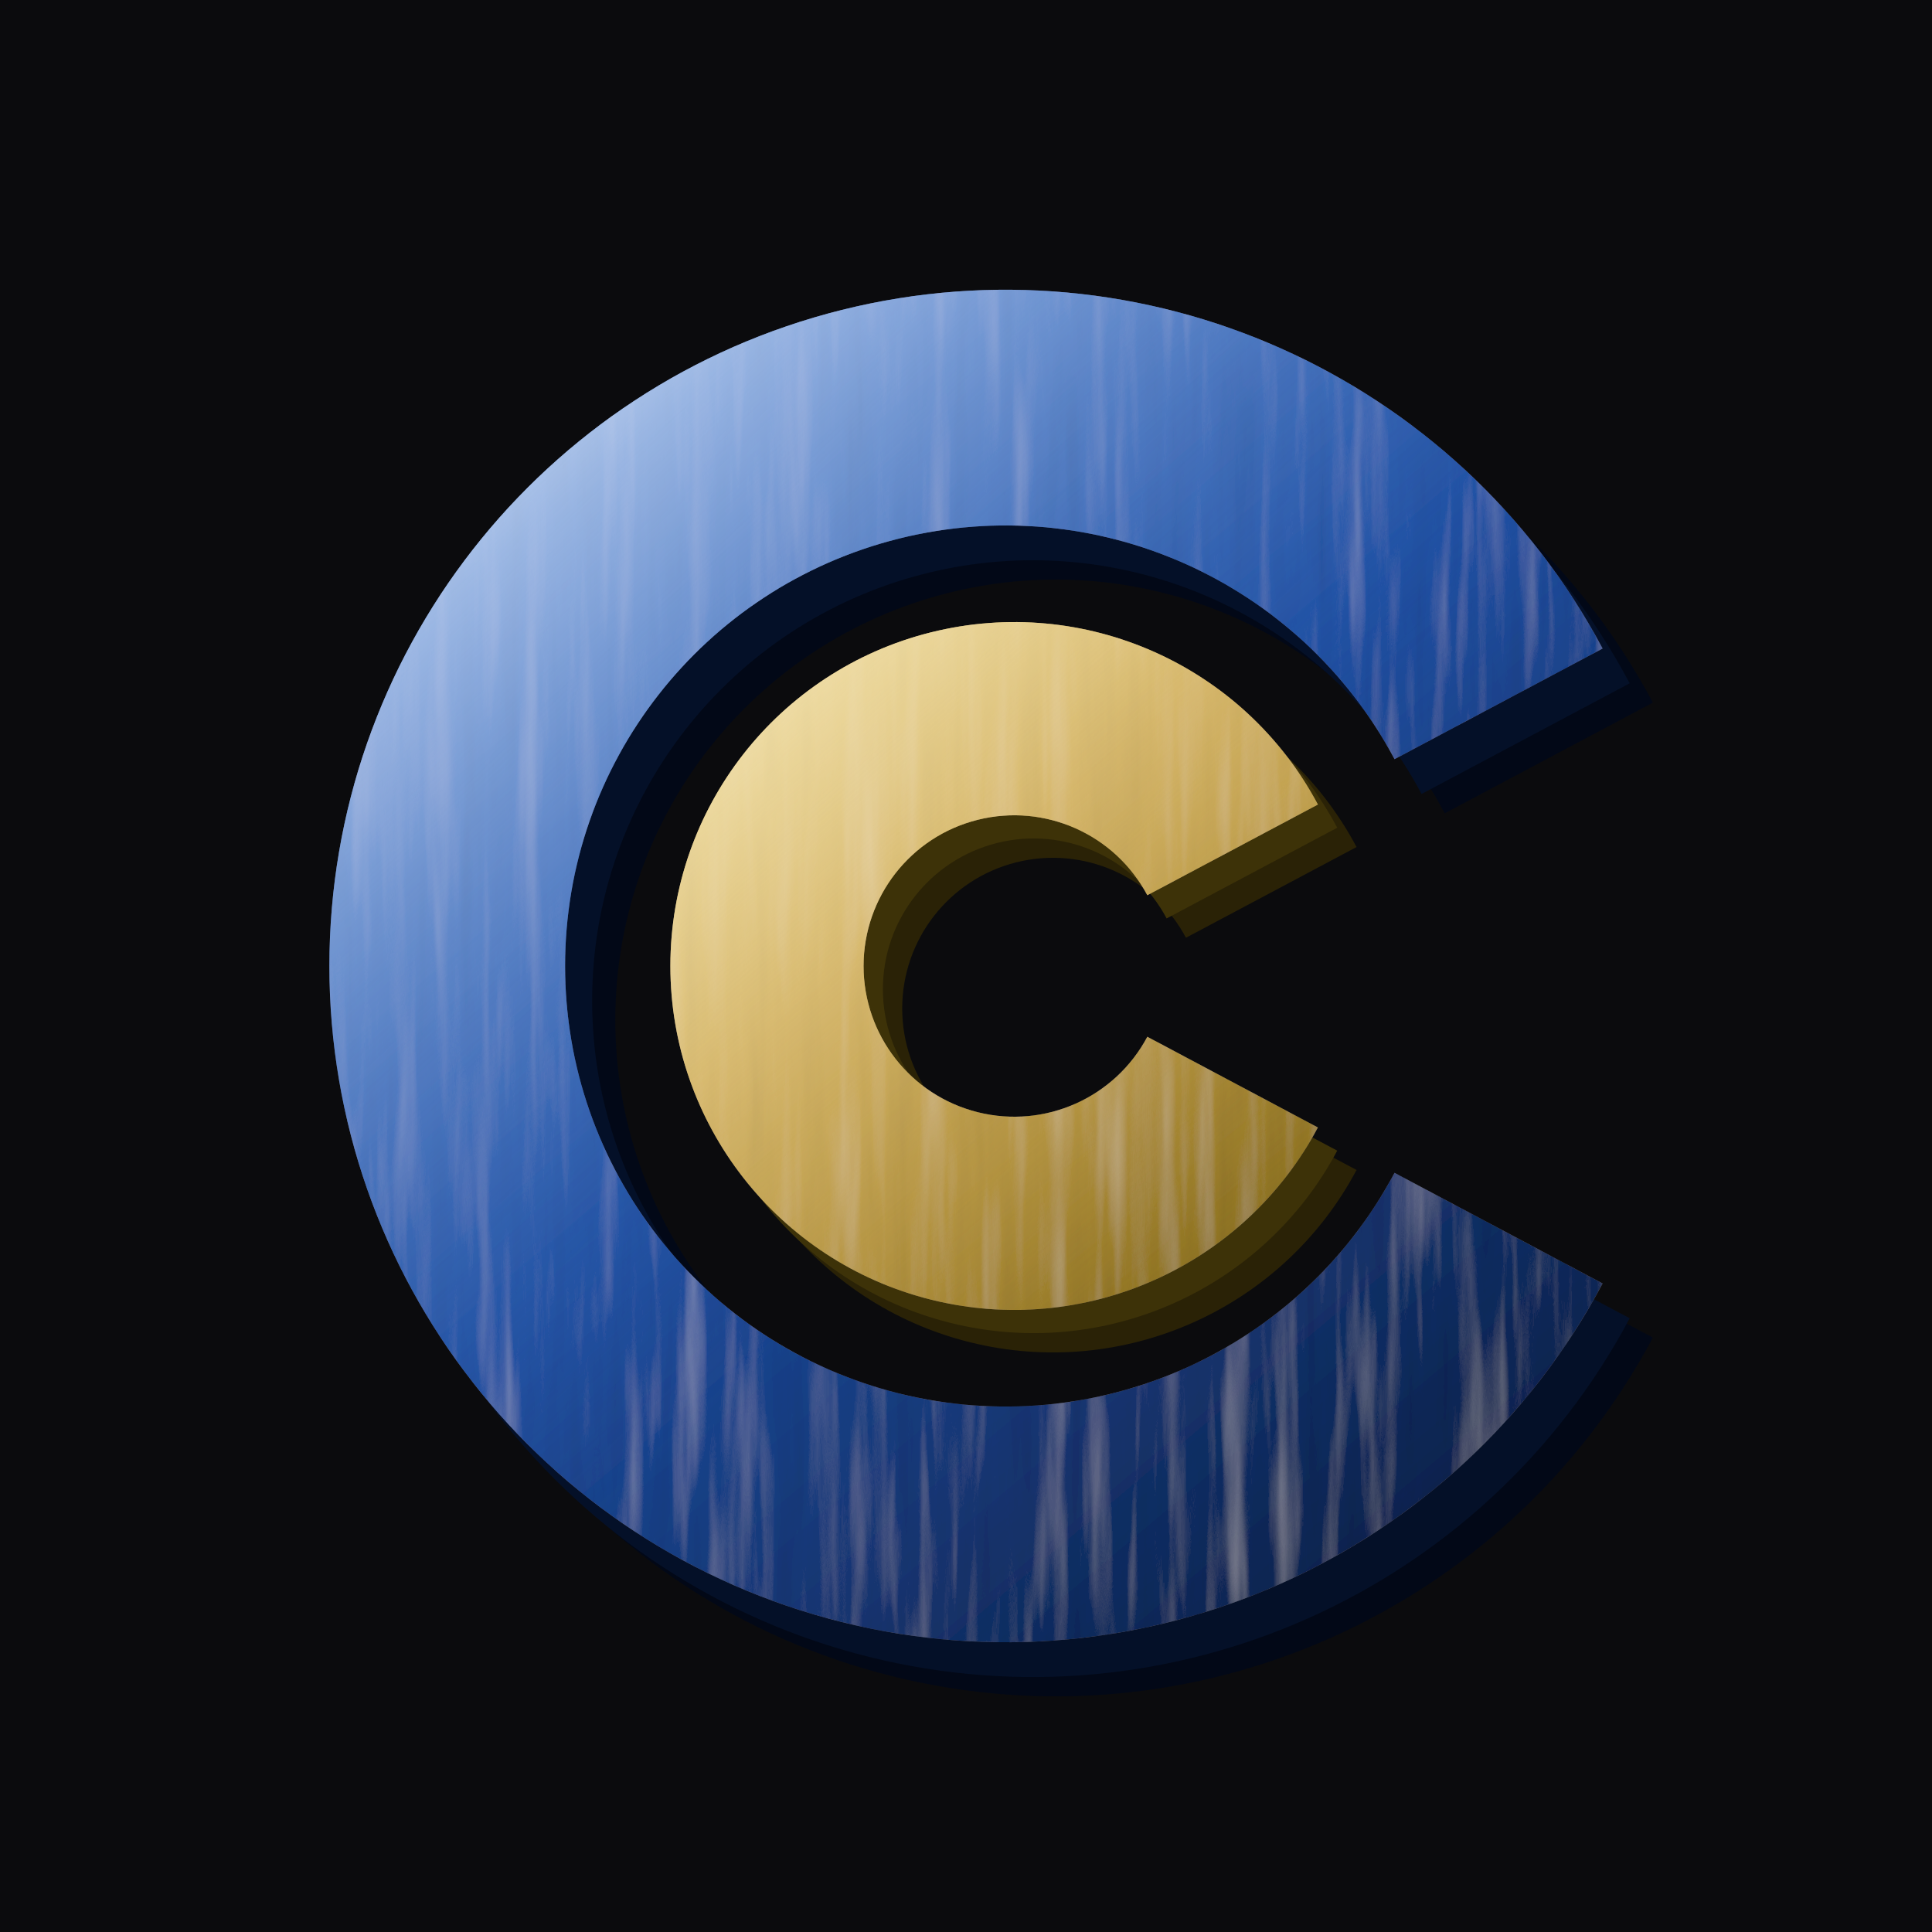
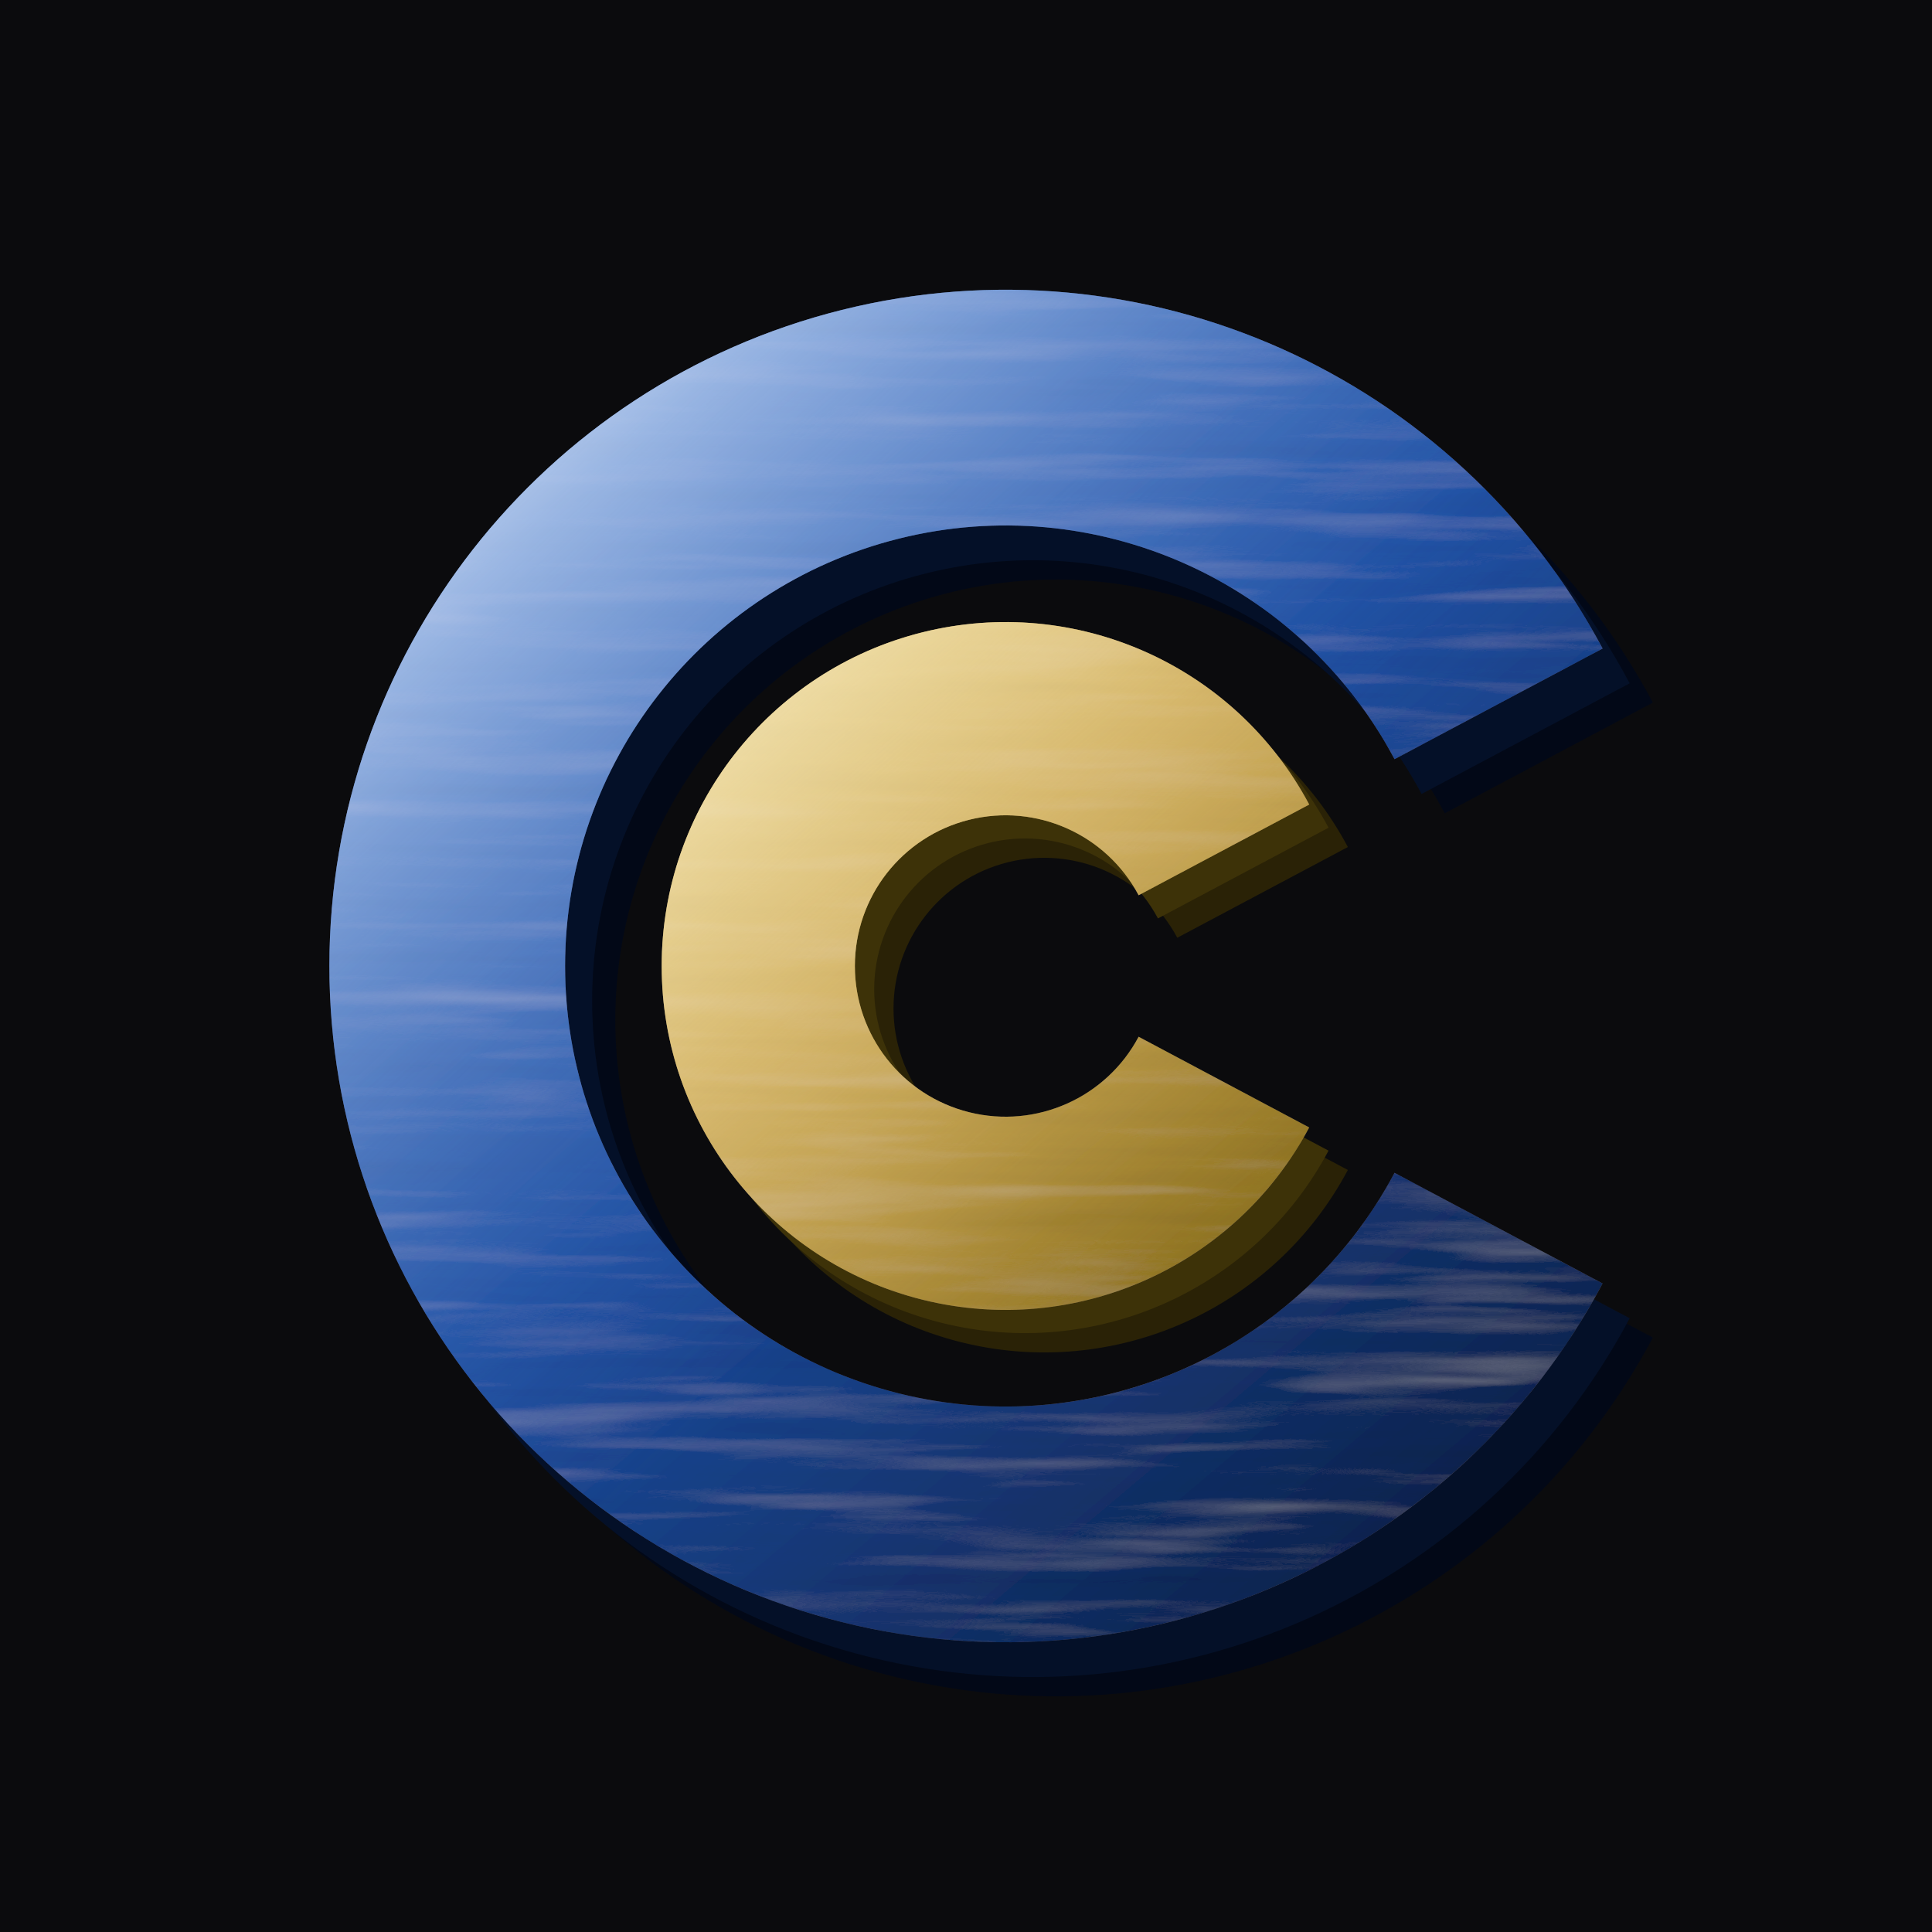
<svg xmlns="http://www.w3.org/2000/svg" viewBox="0 0 100 100" fill="none">
  <defs>
    <linearGradient id="m-blue" x1="18" y1="12" x2="82" y2="88" gradientUnits="userSpaceOnUse">
      <stop offset="0%" stop-color="#c5dcff" />
      <stop offset="18%" stop-color="#4d82d6" />
      <stop offset="48%" stop-color="#1e4fa3" />
      <stop offset="100%" stop-color="#071433" />
    </linearGradient>
    <linearGradient id="m-blue-hi" x1="22" y1="16" x2="58" y2="54" gradientUnits="userSpaceOnUse">
      <stop offset="0%" stop-color="#eef5ff" stop-opacity=".9" />
      <stop offset="100%" stop-color="#1e4fa3" stop-opacity="0" />
    </linearGradient>
    <linearGradient id="m-gold" x1="28" y1="20" x2="78" y2="82" gradientUnits="userSpaceOnUse">
      <stop offset="0%" stop-color="#fff6d2" />
      <stop offset="16%" stop-color="#edd078" />
      <stop offset="42%" stop-color="#c9a34a" />
      <stop offset="72%" stop-color="#8b7020" />
      <stop offset="100%" stop-color="#4a3c0c" />
    </linearGradient>
    <linearGradient id="m-gold-hi" x1="36" y1="26" x2="68" y2="62" gradientUnits="userSpaceOnUse">
      <stop offset="0%" stop-color="#fff8d8" stop-opacity=".95" />
      <stop offset="100%" stop-color="#c9a34a" stop-opacity="0" />
    </linearGradient>
    <filter id="m-brush" x="-8%" y="-8%" width="116%" height="116%">
-       <feTurbulence type="fractalNoise" baseFrequency="0.85 0.06" numOctaves="3" seed="3" result="noise" />
+       <feTurbulence type="fractalNoise" baseFrequency="0.06 0.8" numOctaves="3" seed="3" result="noise" />
      <feColorMatrix type="saturate" values="0" in="noise" result="gray" />
      <feComponentTransfer in="gray" result="grain">
-         <feFuncA type="linear" slope="0.42" />
+         <feFuncA type="linear" slope="0.28" />
      </feComponentTransfer>
      <feComposite in="grain" in2="SourceAlpha" operator="in" result="clipped" />
      <feBlend in="SourceGraphic" in2="clipped" mode="overlay" />
    </filter>
    <filter id="m-paper" x="0" y="0" width="100%" height="100%">
      <feTurbulence type="fractalNoise" baseFrequency="1.15" numOctaves="2" seed="11" result="n" />
      <feColorMatrix type="saturate" values="0" in="n" result="g" />
      <feComponentTransfer in="g" result="grain">
        <feFuncA type="linear" slope="0.12" />
      </feComponentTransfer>
      <feBlend in="SourceGraphic" in2="grain" mode="multiply" />
    </filter>
    <radialGradient id="m-vignette" cx="50%" cy="38%" r="62%">
      <stop offset="0%" stop-color="#1a1a1f" />
      <stop offset="100%" stop-color="#0b0b0d" />
    </radialGradient>
    <linearGradient id="m-flare" x1="0" y1="0" x2="1" y2="0">
      <stop offset="0%" stop-color="#c9a34a" stop-opacity="0" />
      <stop offset="50%" stop-color="#f0d27a" stop-opacity="1" />
      <stop offset="100%" stop-color="#c9a34a" stop-opacity="0" />
    </linearGradient>
    <filter id="m-flare-glow" x="-40%" y="-400%" width="180%" height="900%">
      <feGaussianBlur stdDeviation="2.4" />
    </filter>
  </defs>
  <rect width="100" height="100" fill="#0b0b0d" />
  <path fill="#020817" d="M82.952 33.568 A35 35 0 1 0 82.952 66.432 L72.18 60.704 A22.8 22.8 0 1 1 72.18 39.296 Z" transform="translate(2.6 2.8)" />
  <path fill="#041028" d="M82.952 33.568 A35 35 0 1 0 82.952 66.432 L72.18 60.704 A22.8 22.8 0 1 1 72.18 39.296 Z" transform="translate(1.4 1.8)" />
  <path fill="url(#m-blue)" d="M82.952 33.568 A35 35 0 1 0 82.952 66.432 L72.18 60.704 A22.8 22.8 0 1 1 72.18 39.296 Z" filter="url(#m-brush)" />
  <path fill="url(#m-blue-hi)" d="M82.952 33.568 A35 35 0 1 0 82.952 66.432 L72.18 60.704 A22.8 22.8 0 1 1 72.18 39.296 Z" />
-   <path fill="#2a2206" d="M68.215 41.643 A17.8 17.8 0 1 0 68.215 58.357 L59.385 53.662 A7.8 7.8 0 1 1 59.385 46.338 Z" transform="translate(2 2.2)" />
-   <path fill="#3d3208" d="M68.215 41.643 A17.8 17.8 0 1 0 68.215 58.357 L59.385 53.662 A7.8 7.8 0 1 1 59.385 46.338 Z" transform="translate(1 1.2)" />
-   <path fill="url(#m-gold)" d="M68.215 41.643 A17.8 17.8 0 1 0 68.215 58.357 L59.385 53.662 A7.8 7.8 0 1 1 59.385 46.338 Z" filter="url(#m-brush)" />
-   <path fill="url(#m-gold-hi)" d="M68.215 41.643 A17.8 17.8 0 1 0 68.215 58.357 L59.385 53.662 A7.8 7.8 0 1 1 59.385 46.338 Z" />
+   <path fill="#2a2206" d="M67.765 41.643 A17.8 17.8 0 1 0 67.765 58.357 L58.935 53.662 A7.8 7.8 0 1 1 58.935 46.338 Z" transform="translate(2 2.2)" />
+   <path fill="#3d3208" d="M67.765 41.643 A17.8 17.8 0 1 0 67.765 58.357 L58.935 53.662 A7.8 7.8 0 1 1 58.935 46.338 Z" transform="translate(1 1.2)" />
+   <path fill="url(#m-gold)" d="M67.765 41.643 A17.8 17.8 0 1 0 67.765 58.357 L58.935 53.662 A7.8 7.8 0 1 1 58.935 46.338 Z" filter="url(#m-brush)" />
+   <path fill="url(#m-gold-hi)" d="M67.765 41.643 A17.8 17.8 0 1 0 67.765 58.357 L58.935 53.662 A7.8 7.8 0 1 1 58.935 46.338 Z" />
</svg>
